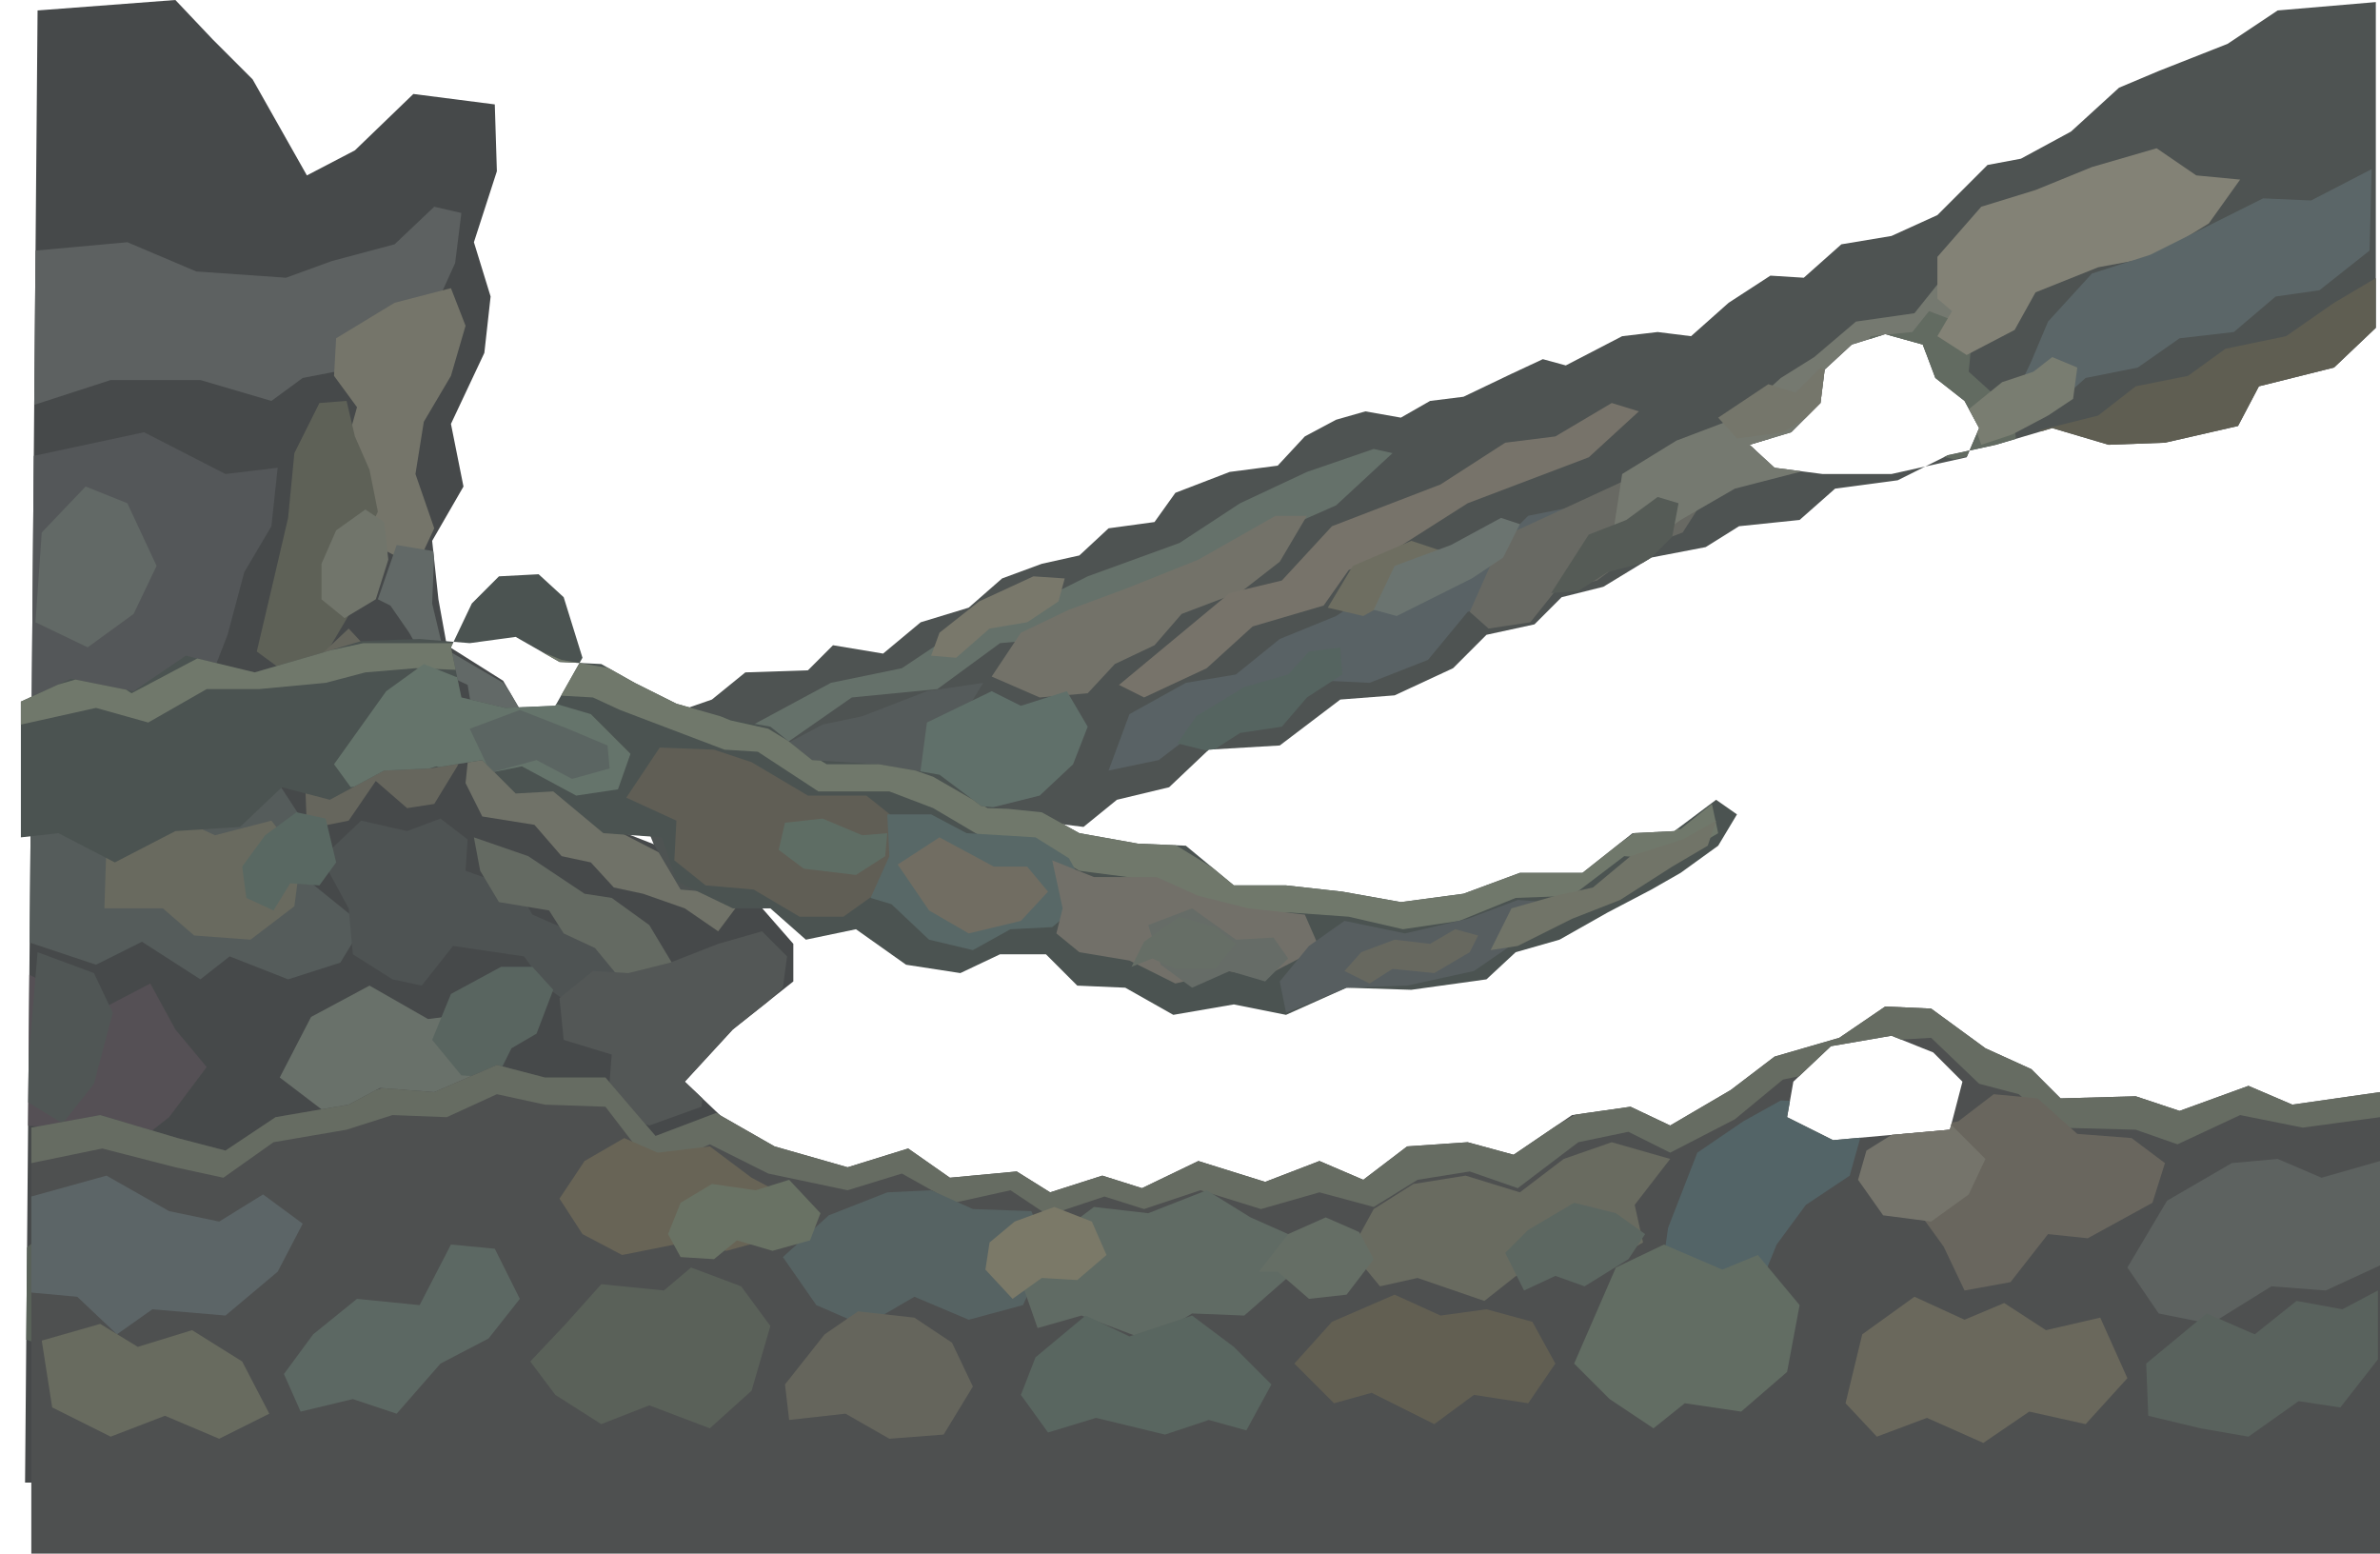
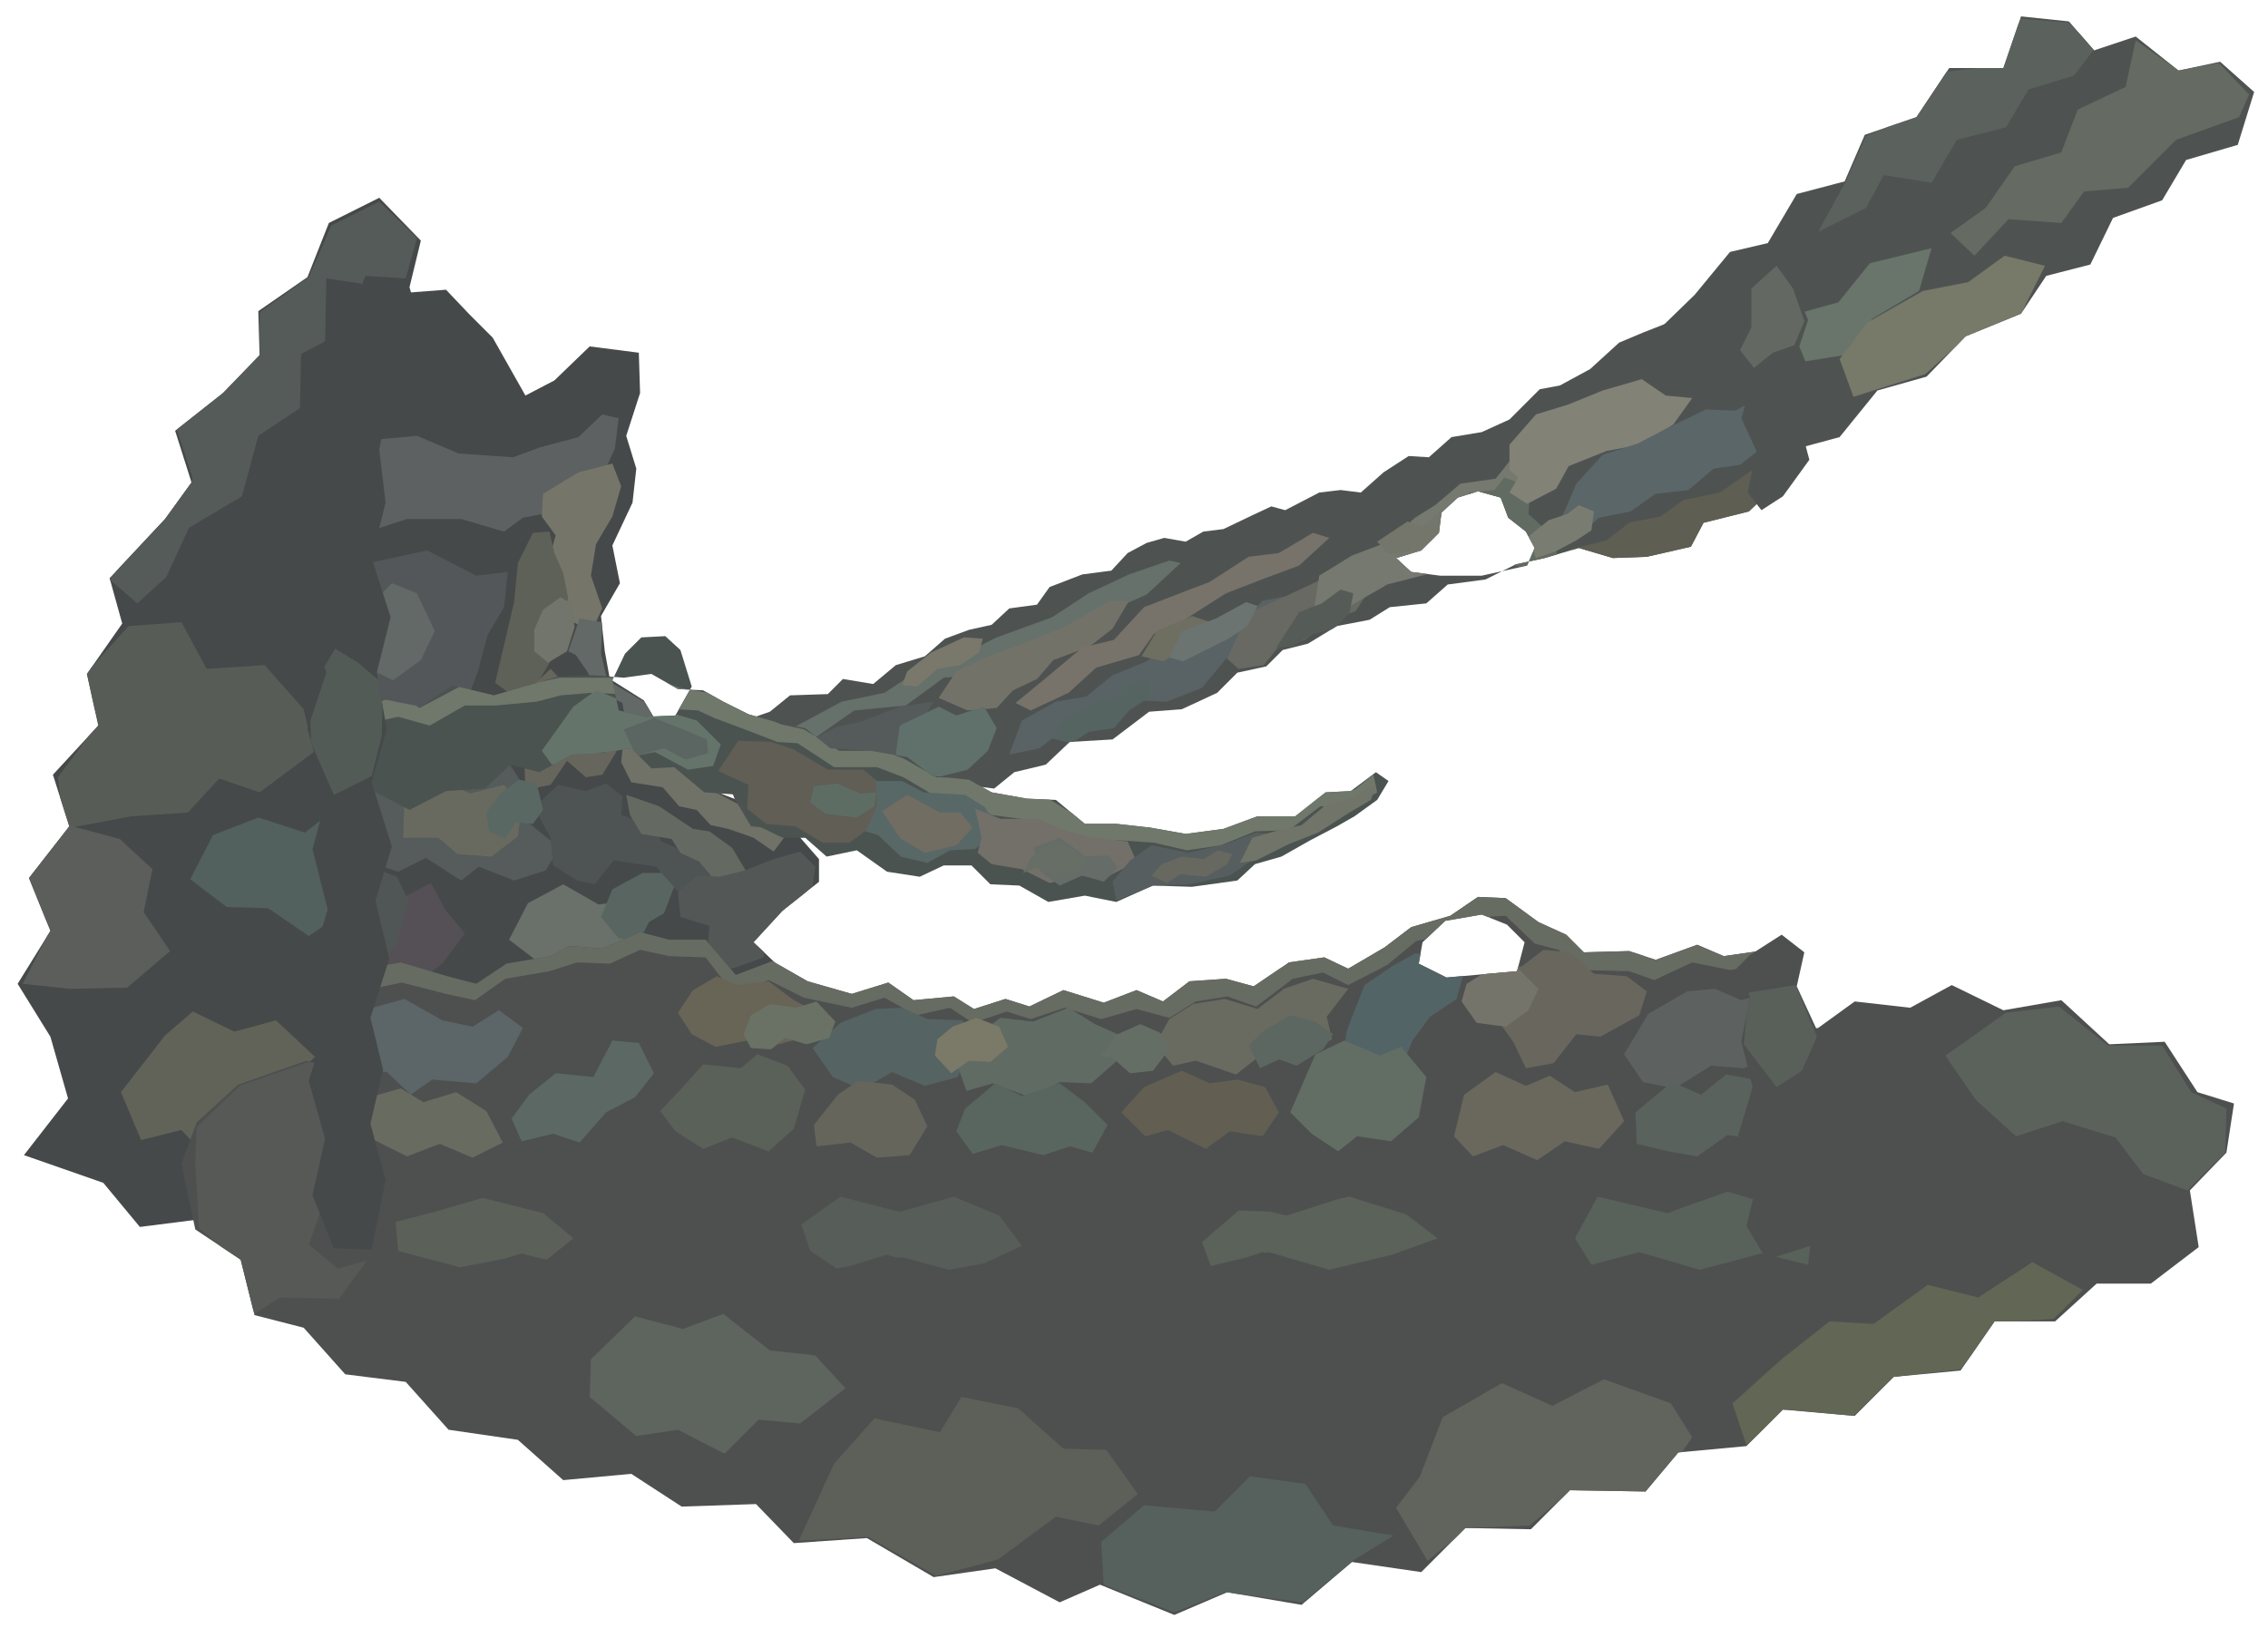
- <svg xmlns="http://www.w3.org/2000/svg" version="1.1" viewBox="-120 -150 1140 744" width="1140" height="744">
+ <svg xmlns="http://www.w3.org/2000/svg" version="1.1" viewBox="-390 -380 1800 1300" width="1800" height="1300">
  <defs>
+     <clipPath id="clip-edge-spine" clipPathUnits="userSpaceOnUse">
+       <path d="M-371 537 -336 492 -350 443 -376 401 -350 359 -367 317 -335 276 -348 235 -312 196 -321 155 -293 115 -303 79 -259 32 -238 3 -251 -38 -213 -68 -184 -98 -185 -133 -146 -160 -129 -203 -89 -223 -56 -189 -65 -152 -52 -107 -64 -60 -46 -11 -66 55 -63 105 -72 154 -57 210 -68 261 -53 318 -59 390 -62 454 -75 560 -125 609 -171 621 -224 587 -279 594 -308 559Z" clip-rule="evenodd" fill-rule="evenodd" />
+     </clipPath>
+     <clipPath id="clip-edge-upper-cap" clipPathUnits="userSpaceOnUse">
+       <path d="M920 -112 955 -146 983 -180 1013 -187 1036 -226 1074 -236 1090 -273 1131 -287 1157 -326 1200 -326 1214 -367 1252 -363 1272 -340 1305 -351 1339 -324 1372 -331 1399 -307 1386 -265 1345 -253 1326 -221 1287 -207 1269 -170 1234 -161 1214 -131 1170 -113 1139 -81 1100 -70 1070 -33 1033 -23 999 6 962 22 948 -16 960 -53Z" clip-rule="evenodd" fill-rule="evenodd" />
+     </clipPath>
+     <clipPath id="clip-edge-basin" clipPathUnits="userSpaceOnUse">
+       <path d="M-246 544 -234 511 -201 481 -147 462 -91 475 0 482 114 493 201 507 314 488 395 504 513 499 637 477 773 484 874 472 1001 445 1053 436 1082 415 1126 420 1159 402 1200 422 1246 414 1284 449 1328 447 1354 487 1383 496 1377 535 1348 565 1355 610 1317 639 1274 639 1241 669 1193 669 1166 708 1113 713 1082 744 1025 739 996 768 942 773 916 804 856 803 825 834 773 833 738 868 683 860 643 894 584 884 542 902 483 878 451 892 400 865 351 872 298 841 240 845 210 814 151 816 111 790 57 795 21 763 -34 755 -68 717 -116 711 -149 674 -188 664 -199 620 -235 596Z" clip-rule="evenodd" fill-rule="evenodd" />
+     </clipPath>
    <clipPath id="clip-west-spine" clipPathUnits="userSpaceOnUse">
      <path d="M-102 -145L-36 -150 -18 -131 1 -112 27 -66 50 -78 78 -105 117 -100 118 -68 107 -34 115 -8 112 19 96 53 102 83 87 109 90 137 94 159 121 176 135 200 147 214 166 223 177 248 213 262 239 278 260 302 260 320 231 343 208 368 228 387 215 422 264 458 326 498 365 545 298 560H-108Z" clip-rule="evenodd" fill-rule="evenodd" />
    </clipPath>
    <clipPath id="clip-slanted-upper" clipPathUnits="userSpaceOnUse">
      <path d="M195 194L221 185 237 172 267 171 279 159 303 163 321 148 344 141 360 127 379 120 397 116 411 103 433 100 443 86 469 76 492 73 505 59 520 51 534 47 551 50 565 42 581 40 604 29 619 22 630 25 657 11 674 9 690 11 708 -5 728 -18 744 -17 762 -33 786 -37 808 -47 832 -71 848 -74 872 -87 895 -108 914 -116 947 -129 971 -145 1018 -149 1018 7 998 26 962 35 952 54 917 62 890 63 863 55 836 63 813 68 789 80 759 84 742 99 713 102 697 112 671 117 648 131 628 136 615 149 592 154 576 170 548 183 522 185 493 207 459 209 440 227 415 233 399 246 383 244 351 263 336 261 312 272 288 266 271 284 244 285 229 278 206 276 193 254 185 234 193 211Z M718 63L738 57 752 43 754 27 767 15 783 10 801 15 807 31 821 42 828 55 822 69 786 77 753 77 730 74Z" clip-rule="evenodd" fill-rule="evenodd" />
    </clipPath>
    <clipPath id="clip-middle" clipPathUnits="userSpaceOnUse">
      <path d="M-110 186L-86 175 -56 181 -31 164 2 172 33 163 53 157 81 156 105 158 127 155 148 167 168 168 184 177 204 187 232 195 249 198 269 214 301 216 330 221 350 236 379 239 397 249 425 254 448 255 471 274 496 274 523 277 551 282 581 278 608 268 638 268 662 249 682 248 702 233 712 240 703 255 685 268 671 276 650 287 627 300 606 306 592 319 556 324 525 323 496 336 471 331 442 336 419 323 396 322 381 307 359 307 340 316 314 312 290 295 266 300 249 285 231 285 204 272 197 251 169 249 145 229 127 230 111 214 86 218 64 219 38 233 15 227 -5 246 -36 248 -65 263 -92 249 -110 251Z M96 160L106 139 119 126 138 125 150 136 159 165 146 188 122 189 101 184Z" clip-rule="evenodd" fill-rule="evenodd" />
    </clipPath>
    <clipPath id="clip-lower" clipPathUnits="userSpaceOnUse">
      <path d="M-105 390L-72 384 -35 395 -12 401 12 385 47 379 62 371 88 373 118 360 141 366 170 366 194 394 223 383 251 399 286 409 315 400 335 414 367 411 383 421 408 413 427 419 454 406 486 416 512 406 533 415 554 399 583 397 605 403 633 384 661 380 680 389 709 372 730 356 761 347 783 332 805 333 831 352 853 362 867 376 903 375 924 382 957 370 978 379 1020 373V594H-105Z M739 368L757 351 786 346 806 354 820 368 814 391 758 396 736 385Z" clip-rule="evenodd" fill-rule="evenodd" />
    </clipPath>
+     <clipPath id="clip-edge-joint-basin" clipPathUnits="userSpaceOnUse">
+       <path d="M-136 583 -88 571 -48 583 -6 569 44 583 97 570 140 580 184 570 232 584 279 568 323 580 373 567 426 583 477 568 526 582 579 572 631 585 681 569 725 581 772 568 823 579 875 568 934 583 980 565 1024 579 1049 588 1046 625 1008 618 958 629 910 615 862 630 812 615 762 629 716 616 663 630 612 614 567 629 516 614 464 628 412 617 363 631 314 616 268 630 221 616 171 628 128 614 78 631 24 615 -25 630 -73 614 -122 627 -145 608Z" clip-rule="evenodd" fill-rule="evenodd" />
+     </clipPath>
+     <clipPath id="clip-edge-joint-east" clipPathUnits="userSpaceOnUse">
+       <path d="M998 -155 1022 -173 1033 -155 1045 -126 1038 -105 1049 -78 1038 -45 1046 -15 1025 14 1008 25 997 11 1004 -22 992 -48 1000 -75 988 -101 998 -123Z" clip-rule="evenodd" fill-rule="evenodd" />
+     </clipPath>
+     <clipPath id="clip-edge-joint-west" clipPathUnits="userSpaceOnUse">
+       <path d="M-131 -159 -104 -155 -83 -139 -92 -103 -81 -66 -89 -23 -84 19 -95 63 -80 110 -91 154 -83 199 -95 241 -79 292 -92 335 -81 381 -96 428 -86 469 -96 512 -84 557 -95 612 -125 611 -142 569 -132 524 -145 478 -131 434 -143 386 -130 342 -142 294 -130 250 -146 199 -131 154 -146 106 -134 65 -147 23 -135 -22 -146 -67 -132 -109Z" clip-rule="evenodd" fill-rule="evenodd" />
+     </clipPath>
+     <clipPath id="clip-edge-joint-east-low" clipPathUnits="userSpaceOnUse">
+       <path d="M999 378 1024 362 1042 376 1036 403 1054 442 1042 469 1054 512 1041 543 1052 576 1047 609 1012 620 996 593 1005 557 989 523 1001 483 992 447 999 411 987 390Z" clip-rule="evenodd" fill-rule="evenodd" />
+     </clipPath>
  </defs>
+   <g id="edge-spine-body">
+     <path id="edge-spine-body-0" fill-rule="evenodd" fill="#46494a" d="M-371 537 -336 492 -350 443 -376 401 -350 359 -367 317 -335 276 -348 235 -312 196 -321 155 -293 115 -303 79 -259 32 -238 3 -251 -38 -213 -68 -184 -98 -185 -133 -146 -160 -129 -203 -89 -223 -56 -189 -65 -152 -52 -107 -64 -60 -46 -11 -66 55 -63 105 -72 154 -57 210 -68 261 -53 318 -59 390 -62 454 -75 560 -125 609 -171 621 -224 587 -279 594 -308 559Z" />
+   </g>
+   <g id="edge-spine-facets" clip-path="url(#clip-edge-spine)">
+     <path id="edge-spine-facets-0" fill-rule="evenodd" fill="#555b58" d="M-303 80 -261 30 -237 0 -250 -40 -217 -65 -184 -100 -184 -132 -145 -160 -127 -201 -89 -220 -59 -191 -68 -159 -100 -161 -117 -117 -151 -99 -152 -56 -185 -34 -198 14 -240 39 -258 78 -281 99Z" />
+     <path id="edge-spine-facets-1" fill-rule="evenodd" fill="#575d56" d="M-339 278 -344 237 -312 194 -322 155 -288 117 -246 114 -226 151 -180 148 -149 183 -141 217 -184 249 -216 238 -241 265 -286 268Z" />
+     <path id="edge-spine-facets-2" fill-rule="evenodd" fill="#53615e" d="M-221 283 -185 269 -148 281 -121 260 -91 280 -71 331 -79 354 -117 344 -145 363 -177 341 -210 340 -239 318Z" />
+     <path id="edge-spine-facets-3" fill-rule="evenodd" fill="#5b5e5b" d="M-350 358 -369 316 -336 275 -295 286 -269 310 -276 344 -255 375 -289 404 -334 405 -372 401Z" />
+     <path id="edge-spine-facets-4" fill-rule="evenodd" fill="#626358" d="M-294 487 -259 442 -237 423 -204 439 -171 430 -140 459 -164 481 -148 514 -177 537 -225 540 -246 517 -278 525Z" />
+   </g>
+   <g id="edge-upper-cap-body">
+     <path id="edge-upper-cap-body-0" fill-rule="evenodd" fill="#4e5352" d="M920 -112 955 -146 983 -180 1013 -187 1036 -226 1074 -236 1090 -273 1131 -287 1157 -326 1200 -326 1214 -367 1252 -363 1272 -340 1305 -351 1339 -324 1372 -331 1399 -307 1386 -265 1345 -253 1326 -221 1287 -207 1269 -170 1234 -161 1214 -131 1170 -113 1139 -81 1100 -70 1070 -33 1033 -23 999 6 962 22 948 -16 960 -53Z" />
+   </g>
+   <g id="edge-upper-cap-facets" clip-path="url(#clip-edge-upper-cap)">
+     <path id="edge-upper-cap-facets-0" fill-rule="evenodd" fill="#5b625e" d="M1053 -196 1075 -236 1091 -272 1129 -288 1154 -323 1196 -328 1214 -365 1252 -362 1272 -341 1256 -320 1220 -309 1202 -279 1163 -269 1143 -235 1105 -241 1091 -215Z" />
+     <path id="edge-upper-cap-facets-1" fill-rule="evenodd" fill="#656a62" d="M1177 -177 1204 -206 1246 -203 1264 -228 1299 -231 1337 -269 1387 -287 1395 -305 1371 -330 1339 -324 1305 -348 1297 -311 1259 -293 1246 -259 1209 -248 1186 -215 1158 -195Z" />
+     <path id="edge-upper-cap-facets-2" fill-rule="evenodd" fill="#69746a" d="M973 -92 1000 -91 1022 -127 1069 -140 1094 -171 1143 -183 1133 -149 1096 -127 1073 -98 1042 -93 1021 -63 989 -65 960 -52Z" />
+     <path id="edge-upper-cap-facets-3" fill-rule="evenodd" fill="#777969" d="M1070 -95 1092 -124 1136 -149 1172 -156 1201 -177 1233 -169 1214 -131 1170 -112 1138 -83 1103 -72 1081 -65Z" />
+   </g>
+   <g id="edge-basin-body">
+     <path id="edge-basin-body-0" fill-rule="evenodd" fill="#4e5050" d="M-246 544 -234 511 -201 481 -147 462 -91 475 0 482 114 493 201 507 314 488 395 504 513 499 637 477 773 484 874 472 1001 445 1053 436 1082 415 1126 420 1159 402 1200 422 1246 414 1284 449 1328 447 1354 487 1383 496 1377 535 1348 565 1355 610 1317 639 1274 639 1241 669 1193 669 1166 708 1113 713 1082 744 1025 739 996 768 942 773 916 804 856 803 825 834 773 833 738 868 683 860 643 894 584 884 542 902 483 878 451 892 400 865 351 872 298 841 240 845 210 814 151 816 111 790 57 795 21 763 -34 755 -68 717 -116 711 -149 674 -188 664 -199 620 -235 596Z" />
+   </g>
+   <g id="edge-basin-facets" clip-path="url(#clip-edge-basin)">
+     <path id="edge-basin-facets-0" fill-rule="evenodd" fill="#575956" d="M-235 544 -234 515 -200 482 -145 463 -100 473 -121 505 -102 549 -119 577 -99 621 -121 651 -168 650 -188 663 -201 621 -232 595Z" />
+     <path id="edge-basin-facets-1" fill-rule="evenodd" fill="#5e645e" d="M79 699 114 665 152 675 184 663 221 692 257 696 281 722 245 750 212 747 185 774 148 755 115 760 78 729Z" />
+     <path id="edge-basin-facets-2" fill-rule="evenodd" fill="#5d6059" d="M272 782 304 746 356 757 373 729 418 738 454 770 488 771 513 806 482 831 448 824 402 858 353 871 299 840 244 843Z" />
+     <path id="edge-basin-facets-3" fill-rule="evenodd" fill="#56615d" d="M484 844 518 815 574 820 602 792 646 798 668 831 716 839 685 858 644 892 582 884 542 900 486 878Z" />
+     <path id="edge-basin-facets-4" fill-rule="evenodd" fill="#60645d" d="M755 745 802 718 842 736 883 715 936 734 953 761 933 790 916 804 856 804 824 831 775 833 743 859 718 817 737 792Z" />
+     <path id="edge-basin-facets-5" fill-rule="evenodd" fill="#626655" d="M1024 699 1062 669 1097 671 1140 640 1180 650 1223 622 1263 644 1240 667 1194 670 1166 707 1113 713 1081 744 1028 739 996 767 985 734Z" />
+     <path id="edge-basin-facets-6" fill-rule="evenodd" fill="#5b625c" d="M1154 458 1202 424 1244 419 1283 450 1326 450 1349 487 1377 500 1376 535 1346 565 1311 552 1289 523 1247 510 1210 522 1178 493Z" />
+   </g>
  <g id="west-spine-body">
    <path id="west-spine-body-0" fill-rule="evenodd" fill="#46494a" d="M-102 -145L-36 -150 -18 -131 1 -112 27 -66 50 -78 78 -105 117 -100 118 -68 107 -34 115 -8 112 19 96 53 102 83 87 109 90 137 94 159 121 176 135 200 147 214 166 223 177 248 213 262 239 278 260 302 260 320 231 343 208 368 228 387 215 422 264 458 326 498 365 545 298 560H-108Z" />
  </g>
  <g id="west-spine-facets" clip-path="url(#clip-west-spine)">
    <path id="west-spine-facets-0" fill-rule="evenodd" fill="#5d6161" d="M-103 -30 -59 -34 -26 -20 17 -17 39 -25 69 -33 88 -51 101 -48 98 -24 88 -2 67 10 56 25 25 31 10 42 -24 32 -67 32 -104 44Z" />
    <path id="west-spine-facets-1" fill-rule="evenodd" fill="#75756a" d="M41 12 69 -5 96 -12 103 6 96 30 83 52 79 77 88 103 81 118 69 116 52 107 56 84 46 63 51 45 40 30Z" />
    <path id="west-spine-facets-2" fill-rule="evenodd" fill="#5e6157" d="M33 43 46 42 50 59 57 75 61 95 51 117 48 143 35 165 22 176 3 162 11 128 18 98 21 67Z" />
    <path id="west-spine-facets-3" fill-rule="evenodd" fill="#545759" d="M-107 69 -51 57 -12 77 13 74 10 102 -3 124 -11 154 -18 172 -30 203 -51 215 -78 200 -106 207Z" />
    <path id="west-spine-facets-4" fill-rule="evenodd" fill="#626967" d="M70 111 88 114 87 139 92 160 121 177 131 191 125 205 107 196 104 178 85 169 76 153 67 140 61 137Z" />
    <path id="west-spine-facets-5" fill-rule="evenodd" fill="#66665d" d="M29 168 47 151 61 166 81 181 86 199 103 208 99 217 88 235 75 237 60 224 47 243 27 247 26 220 16 203Z" />
    <path id="west-spine-facets-6" fill-rule="evenodd" fill="#707268" d="M106 196 127 201 137 220 166 227 170 245 201 261 223 267 233 284 224 296 208 285 188 278 174 275 163 263 149 260 136 245 111 241 103 225Z" />
    <path id="west-spine-facets-7" fill-rule="evenodd" fill="#555c5b" d="M-107 231 -75 224 -48 231 -20 218 12 223 27 246 28 272 54 293 43 311 18 319 -10 308 -24 319 -52 301 -74 312 -107 301Z" />
    <path id="west-spine-facets-8" fill-rule="evenodd" fill="#4e5353" d="M34 261 53 243 75 248 91 242 104 252 103 267 128 276 135 288 174 305 177 328 159 335 142 323 131 308 97 303 82 322 68 319 49 307 47 285Z" />
    <path id="west-spine-facets-9" fill-rule="evenodd" fill="#646a62" d="M107 251 133 260 160 278 173 280 191 293 203 313 179 321 165 304 150 297 143 286 119 282 110 267Z" />
    <path id="west-spine-facets-10" fill-rule="evenodd" fill="#535756" d="M164 315 181 316 201 311 224 302 245 296 257 308 255 323 241 336 232 354 218 364 216 380 191 389 171 381 173 355 150 348 148 328Z" />
    <path id="west-spine-facets-11" fill-rule="evenodd" fill="#69716a" d="M29 337 57 322 85 338 109 335 118 350 103 375 109 402 88 422 58 413 56 391 35 382 14 366Z" />
    <path id="west-spine-facets-12" fill-rule="evenodd" fill="#555055" d="M-110 315 -71 333 -48 321 -36 343 -21 361 -39 385 -53 396 -91 390 -108 389Z" />
    <path id="west-spine-facets-13" fill-rule="evenodd" fill="#5d5e54" d="M109 379 132 371 150 373 166 389 155 412 160 433 193 442 213 465 213 486 182 474 164 464 139 469 117 457 121 427 104 415Z" />
    <path id="west-spine-facets-14" fill-rule="evenodd" fill="#596259" d="M-109 449 -79 424 -58 424 -40 440 -15 436 16 444 32 466 19 486 24 524 13 540 -23 531 -38 511 -64 516 -83 500 -109 491Z" />
    <path id="west-spine-facets-15" fill-rule="evenodd" fill="#626966" d="M-100 105 -79 83 -59 91 -45 121 -56 144 -78 160 -103 148Z" />
    <path id="west-spine-facets-16" fill-rule="evenodd" fill="#696a5f" d="M-69 254 -41 239 -17 250 10 243 24 261 21 284 0 300 -27 298 -42 285 -70 285Z" />
    <path id="west-spine-facets-17" fill-rule="evenodd" fill="#505655" d="M-102 306 -75 316 -66 335 -75 369 -90 388 -108 377Z" />
    <path id="west-spine-facets-18" fill-rule="evenodd" fill="#5e6460" d="M62 441 87 420 101 425 116 444 113 468 97 492 66 486 47 472Z" />
    <path id="west-spine-facets-19" fill-rule="evenodd" fill="#71756b" d="M41 104 55 94 64 100 66 118 60 137 45 146 34 137 34 120Z" />
    <path id="west-spine-facets-20" fill-rule="evenodd" fill="#596862" d="M7 250 22 239 36 242 41 263 33 274 19 273 11 286 -2 280 -4 265Z" />
    <path id="west-spine-facets-21" fill-rule="evenodd" fill="#596560" d="M96 326 120 313 135 313 145 324 137 345 125 352 118 366 101 365 87 348Z" />
  </g>
  <g id="slanted-upper-body">
    <path id="slanted-upper-body-0" fill-rule="evenodd" fill="#4e5352" d="M195 194L221 185 237 172 267 171 279 159 303 163 321 148 344 141 360 127 379 120 397 116 411 103 433 100 443 86 469 76 492 73 505 59 520 51 534 47 551 50 565 42 581 40 604 29 619 22 630 25 657 11 674 9 690 11 708 -5 728 -18 744 -17 762 -33 786 -37 808 -47 832 -71 848 -74 872 -87 895 -108 914 -116 947 -129 971 -145 1018 -149 1018 7 998 26 962 35 952 54 917 62 890 63 863 55 836 63 813 68 789 80 759 84 742 99 713 102 697 112 671 117 648 131 628 136 615 149 592 154 576 170 548 183 522 185 493 207 459 209 440 227 415 233 399 246 383 244 351 263 336 261 312 272 288 266 271 284 244 285 229 278 206 276 193 254 185 234 193 211Z M718 63L738 57 752 43 754 27 767 15 783 10 801 15 807 31 821 42 828 55 822 69 786 77 753 77 730 74Z" />
  </g>
  <g id="slanted-upper-facets" clip-path="url(#clip-slanted-upper)">
    <path id="slanted-upper-facets-0" fill-rule="evenodd" fill="#65716a" d="M226 205 278 177 312 170 348 146 377 138 401 126 445 110 474 91 506 76 538 65 547 67 520 92 486 107 453 125 407 140 381 156 359 158 329 180 288 184 255 207 231 213Z" />
    <path id="slanted-upper-facets-1" fill-rule="evenodd" fill="#737269" d="M369 153 392 142 419 132 454 118 491 97 506 97 493 119 475 133 446 144 433 159 414 168 401 182 378 184 355 174Z" />
    <path id="slanted-upper-facets-2" fill-rule="evenodd" fill="#555b5b" d="M207 224 242 214 274 197 293 193 324 181 351 177 333 206 329 230 306 243 272 243 251 263 225 264 207 252Z" />
    <path id="slanted-upper-facets-3" fill-rule="evenodd" fill="#60706a" d="M324 196 355 181 369 188 391 181 401 198 394 216 378 231 350 238 333 254 315 251 320 226Z" />
-     <path id="slanted-upper-facets-4" fill-rule="evenodd" fill="#77736a" d="M469 134 494 128 518 102 570 82 601 62 625 59 652 43 665 47 641 69 583 91 550 112 526 123 514 140 480 150 458 170 428 184 416 178Z" />
+     <path id="slanted-upper-facets-4" fill-rule="evenodd" fill="#77736a" d="M438 160 469 134 494 128 518 102 549 90 570 82 601 62 625 59 652 43 665 47 641 69 614 79 583 91 550 112 526 123 514 140 480 150 458 170 428 184 416 178Z" />
    <path id="slanted-upper-facets-5" fill-rule="evenodd" fill="#596265" d="M421 192 448 177 472 173 493 156 520 145 544 129 570 123 595 114 612 97 642 91 660 89 644 112 615 136 583 143 564 166 536 177 515 176 486 198 452 201 435 214 411 219Z" />
-     <path id="slanted-upper-facets-6" fill-rule="evenodd" fill="#686963" d="M600 107 665 77 681 64 697 61 724 41 736 44 727 61 702 80 686 105 665 113 645 128 625 133 613 148 593 151 584 143Z" />
+     <path id="slanted-upper-facets-6" fill-rule="evenodd" fill="#686963" d="M600 107 631 93 665 77 681 64 697 61 724 41 736 44 727 61 702 80 686 105 665 113 645 128 625 133 613 148 593 151 584 143Z" />
    <path id="slanted-upper-facets-7" fill-rule="evenodd" fill="#757970" d="M657 77 683 61 712 50 733 31 749 21 769 4 797 0 813 -20 832 -27 825 -6 805 13 798 31 781 46 759 57 742 76 711 84 685 99 668 111 653 103Z" />
    <path id="slanted-upper-facets-8" fill-rule="evenodd" fill="#626b61" d="M765 35 776 11 796 9 804 -1 825 7 823 28 844 47 846 63 816 70 804 67 795 51 774 51Z" />
    <path id="slanted-upper-facets-9" fill-rule="evenodd" fill="#838276" d="M808 -27 829 -51 855 -59 882 -70 913 -79 932 -66 953 -64 938 -43 912 -27 885 -22 855 -10 845 8 822 20 808 11 815 -1 808 -7Z" />
-     <path id="slanted-upper-facets-10" fill-rule="evenodd" fill="#5b6668" d="M882 -19 910 -28 964 -55 987 -54 1016 -69 1015 -30 991 -11 970 -8 950 9 924 12 904 26 879 31 860 48 844 42 853 23 861 4Z" />
+     <path id="slanted-upper-facets-10" fill-rule="evenodd" fill="#5b6668" d="M882 -19 910 -28 931 -39 964 -55 987 -54 1016 -69 1015 -30 991 -11 970 -8 950 9 924 12 904 26 879 31 860 48 844 42 853 23 861 4Z" />
    <path id="slanted-upper-facets-11" fill-rule="evenodd" fill="#5f5e52" d="M1020 -18 998 -5 975 11 946 17 928 30 903 35 885 49 857 56 867 66 904 70 926 62 953 63 975 48 1002 39 1020 25Z" />
    <path id="slanted-upper-facets-12" fill-rule="evenodd" fill="#626d67" d="M255 231 280 224 304 218 319 223 312 247 293 252 283 264 263 260 250 249Z" />
    <path id="slanted-upper-facets-13" fill-rule="evenodd" fill="#6e6e61" d="M528 121 556 109 571 114 558 131 533 145 516 141Z" />
    <path id="slanted-upper-facets-14" fill-rule="evenodd" fill="#75766b" d="M703 50 727 34 740 38 752 26 759 30 753 45 734 57 712 60Z" />
    <path id="slanted-upper-facets-15" fill-rule="evenodd" fill="#79786b" d="M349 138 375 126 390 127 387 138 372 148 354 151 338 165 326 164 330 153Z" />
    <path id="slanted-upper-facets-16" fill-rule="evenodd" fill="#556460" d="M453 193 476 179 497 173 507 162 522 160 523 173 506 184 494 198 474 201 460 210 444 206Z" />
    <path id="slanted-upper-facets-17" fill-rule="evenodd" fill="#6b7470" d="M548 121 575 111 599 98 608 101 600 117 585 127 567 136 549 145 538 142Z" />
    <path id="slanted-upper-facets-18" fill-rule="evenodd" fill="#555b56" d="M641 106 659 99 674 88 684 91 681 107 669 119 650 124 636 133 623 134Z" />
    <path id="slanted-upper-facets-19" fill-rule="evenodd" fill="#797d71" d="M823 46 839 33 854 28 863 21 875 26 873 41 861 49 844 58 829 63Z" />
  </g>
  <g id="middle-body">
    <path id="middle-body-0" fill-rule="evenodd" fill="#4b5351" d="M-110 186L-86 175 -56 181 -31 164 2 172 33 163 53 157 81 156 105 158 127 155 148 167 168 168 184 177 204 187 232 195 249 198 269 214 301 216 330 221 350 236 379 239 397 249 425 254 448 255 471 274 496 274 523 277 551 282 581 278 608 268 638 268 662 249 682 248 702 233 712 240 703 255 685 268 671 276 650 287 627 300 606 306 592 319 556 324 525 323 496 336 471 331 442 336 419 323 396 322 381 307 359 307 340 316 314 312 290 295 266 300 249 285 231 285 204 272 197 251 169 249 145 229 127 230 111 214 86 218 64 219 38 233 15 227 -5 246 -36 248 -65 263 -92 249 -110 251Z M96 160L106 139 119 126 138 125 150 136 159 165 146 188 122 189 101 184Z" />
  </g>
  <g id="middle-facets" clip-path="url(#clip-middle)">
-     <path id="middle-facets-0" fill-rule="evenodd" fill="#70786b" d="M-110 183 -72 172 -57 182 -23 164 4 167 31 163 54 158 110 158 127 157 149 166 172 170 183 176 230 195 248 199 276 216 310 216 327 222 353 237 383 238 397 249 442 254 473 273 497 271 523 277 552 280 582 276 607 266 639 266 664 248 685 247 700 235 703 249 681 262 658 260 633 279 606 280 579 291 552 295 526 289 498 287 471 289 441 274 420 270 397 267 375 254 349 250 327 237 306 229 272 229 243 210 227 209 177 190 164 184 146 183 125 169 104 171 79 170 55 172 36 177 4 180 -21 180 -49 196 -74 189 -110 197Z" />
-     <path id="middle-facets-1" fill-rule="evenodd" fill="#65746b" d="M65 181 83 168 98 174 119 179 163 192 182 211 176 228 156 231 130 217 105 222 89 217 69 223 48 227 40 216Z" />
+     <path id="middle-facets-0" fill-rule="evenodd" fill="#70786b" d="M-110 183 -72 172 -57 182 -23 164 4 167 31 163 54 158 82 158 110 158 127 157 149 166 172 170 183 176 205 185 230 195 248 199 276 216 310 216 327 222 353 237 383 238 397 249 419 251 442 254 473 273 497 271 523 277 552 280 582 276 607 266 639 266 664 248 685 247 700 235 703 249 681 262 658 260 633 279 606 280 579 291 552 295 526 289 498 287 471 289 441 274 420 270 397 267 375 254 349 250 327 237 306 229 272 229 243 210 227 209 201 199 177 190 164 184 146 183 125 169 104 171 79 170 55 172 36 177 4 180 -21 180 -49 196 -74 189 -110 197Z" />
+     <path id="middle-facets-1" fill-rule="evenodd" fill="#65746b" d="M65 181 83 168 98 174 119 179 146 187 163 192 182 211 176 228 156 231 130 217 105 222 89 217 69 223 48 227 40 216Z" />
    <path id="middle-facets-2" fill-rule="evenodd" fill="#605e55" d="M196 208 222 209 240 215 267 231 295 231 315 247 312 269 284 289 263 289 241 276 218 274 203 262 204 243 180 232Z" />
    <path id="middle-facets-3" fill-rule="evenodd" fill="#586867" d="M305 240 326 240 343 249 376 251 392 261 402 279 384 294 364 295 346 305 325 300 307 283 297 280 306 260Z" />
    <path id="middle-facets-4" fill-rule="evenodd" fill="#727069" d="M384 262 404 270 434 270 454 279 478 285 505 288 512 304 485 318 468 315 443 321 421 310 397 306 386 297 389 285Z" />
    <path id="middle-facets-5" fill-rule="evenodd" fill="#575e60" d="M507 303 524 291 553 297 583 290 607 281 622 282 602 304 586 315 554 322 525 323 496 335 493 320Z" />
    <path id="middle-facets-6" fill-rule="evenodd" fill="#717468" d="M604 285 625 279 643 275 661 260 686 252 702 243 698 255 681 265 656 281 633 290 607 303 594 305Z" />
    <path id="middle-facets-7" fill-rule="evenodd" fill="#5b6562" d="M105 199 129 190 152 199 171 207 172 218 154 223 137 214 115 220Z" />
    <path id="middle-facets-8" fill-rule="evenodd" fill="#716d62" d="M310 264 330 251 356 265 372 265 382 277 369 291 344 297 325 286Z" />
    <path id="middle-facets-9" fill-rule="evenodd" fill="#666c67" d="M430 293 451 285 472 300 490 299 497 309 486 320 469 315 451 323 436 312Z" />
    <path id="middle-facets-10" fill-rule="evenodd" fill="#5e6d64" d="M256 244 274 242 293 250 305 249 304 260 290 269 265 266 253 257Z" />
    <path id="middle-facets-11" fill-rule="evenodd" fill="#666e66" d="M428 301 445 289 462 294 472 302 462 314 443 314 432 309 422 313Z" />
    <path id="middle-facets-12" fill-rule="evenodd" fill="#67685f" d="M532 306 548 300 565 302 577 295 588 298 584 306 567 316 547 314 536 321 524 315Z" />
  </g>
  <g id="lower-body">
    <path id="lower-body-0" fill-rule="evenodd" fill="#4e5050" d="M-105 390L-72 384 -35 395 -12 401 12 385 47 379 62 371 88 373 118 360 141 366 170 366 194 394 223 383 251 399 286 409 315 400 335 414 367 411 383 421 408 413 427 419 454 406 486 416 512 406 533 415 554 399 583 397 605 403 633 384 661 380 680 389 709 372 730 356 761 347 783 332 805 333 831 352 853 362 867 376 903 375 924 382 957 370 978 379 1020 373V594H-105Z M739 368L757 351 786 346 806 354 820 368 814 391 758 396 736 385Z" />
  </g>
  <g id="lower-facets" clip-path="url(#clip-lower)">
    <path id="lower-facets-0" fill-rule="evenodd" fill="#666c62" d="M-105 388 -69 380 -22 396 -12 397 12 382 46 377 66 370 93 370 118 359 141 364 170 364 195 391 223 380 253 397 285 406 317 399 337 413 367 408 384 418 409 411 429 417 455 403 486 414 513 404 534 413 554 396 584 395 605 401 636 383 662 379 679 388 711 369 730 353 761 345 783 329 808 331 833 350 854 359 869 373 902 372 924 380 956 369 982 376 1020 369 1020 385 983 390 953 384 923 398 903 391 865 390 847 374 828 369 805 347 788 348 763 361 734 367 711 386 680 402 660 392 636 397 607 419 584 411 559 415 538 428 512 421 484 429 455 420 428 429 409 423 382 432 364 420 337 426 312 412 286 420 248 412 220 398 193 410 170 380 141 379 118 374 94 385 68 384 46 391 11 397 -13 414 -36 409 -71 400 -105 407Z" />
    <path id="lower-facets-1" fill-rule="evenodd" fill="#686456" d="M160 406 179 395 195 402 220 399 240 414 257 423 250 443 228 449 208 445 178 451 159 441 148 424Z" />
    <path id="lower-facets-2" fill-rule="evenodd" fill="#566363" d="M277 432 305 421 326 420 346 429 374 430 382 449 370 475 344 482 318 471 294 485 271 475 255 452Z" />
    <path id="lower-facets-3" fill-rule="evenodd" fill="#606b64" d="M376 449 404 428 430 431 458 420 479 433 497 441 500 459 476 480 451 479 430 492 398 480 377 486 370 466Z" />
    <path id="lower-facets-4" fill-rule="evenodd" fill="#696b60" d="M538 429 557 417 582 413 608 421 629 405 652 397 680 405 663 427 667 445 638 462 610 458 591 473 559 462 541 466 527 449Z" />
    <path id="lower-facets-5" fill-rule="evenodd" fill="#536467" d="M693 402 715 387 733 377 758 378 773 388 766 413 745 427 731 446 720 473 694 482 675 466 679 438Z" />
    <path id="lower-facets-6" fill-rule="evenodd" fill="#69665e" d="M786 393 818 387 835 374 856 376 875 393 901 395 917 407 911 426 880 443 861 441 843 464 821 468 811 447 798 429Z" />
    <path id="lower-facets-7" fill-rule="evenodd" fill="#5d6260" d="M918 425 949 407 971 405 992 414 1020 406V456L994 468 968 466 939 484 914 479 899 457Z" />
    <path id="lower-facets-8" fill-rule="evenodd" fill="#5c6567" d="M-105 423 -69 413 -39 430 -15 435 6 422 25 436 13 459 -12 480 -47 477 -64 489 -83 471 -105 469Z" />
    <path id="lower-facets-9" fill-rule="evenodd" fill="#625f52" d="M518 483 548 470 570 480 592 477 614 483 625 503 612 522 586 518 567 532 537 517 519 522 500 503Z" />
    <path id="lower-facets-10" fill-rule="evenodd" fill="#686b5f" d="M-100 492 -72 484 -54 495 -28 487 -4 502 9 527 -15 539 -41 528 -67 538 -95 524Z" />
    <path id="lower-facets-11" fill-rule="evenodd" fill="#5c6863" d="M30 489 51 472 81 475 96 446 117 448 129 472 114 491 91 503 70 527 49 520 24 526 16 508Z" />
    <path id="lower-facets-12" fill-rule="evenodd" fill="#5a6159" d="M151 484 168 465 198 468 211 457 235 466 249 485 240 516 220 534 191 523 168 532 146 518 134 502Z" />
    <path id="lower-facets-13" fill-rule="evenodd" fill="#65655c" d="M275 489 291 478 318 481 336 493 346 514 332 537 306 539 285 527 258 530 256 513Z" />
    <path id="lower-facets-14" fill-rule="evenodd" fill="#596660" d="M376 500 400 480 421 490 451 480 471 495 489 513 477 535 459 530 438 537 405 529 382 536 369 518Z" />
    <path id="lower-facets-15" fill-rule="evenodd" fill="#626d63" d="M654 457 677 446 705 458 722 451 742 475 736 507 714 526 687 522 672 534 651 520 634 503Z" />
    <path id="lower-facets-16" fill-rule="evenodd" fill="#6a685c" d="M772 489 797 471 821 482 840 474 860 487 886 481 899 510 879 532 852 526 830 541 803 529 779 538 764 522Z" />
    <path id="lower-facets-17" fill-rule="evenodd" fill="#59625d" d="M908 503 937 479 960 489 980 473 1002 477 1019 468 1019 501 1001 524 981 521 957 538 934 534 909 528Z" />
    <path id="lower-facets-18" fill-rule="evenodd" fill="#697264" d="M206 426 221 417 242 420 258 415 273 431 268 444 250 449 233 444 222 453 206 452 200 441Z" />
    <path id="lower-facets-19" fill-rule="evenodd" fill="#7b7968" d="M366 435 385 428 403 435 410 451 396 463 379 462 365 472 352 458 354 445Z" />
    <path id="lower-facets-20" fill-rule="evenodd" fill="#656e65" d="M497 441 515 433 531 440 538 453 525 470 507 472 492 459 483 459Z" />
    <path id="lower-facets-21" fill-rule="evenodd" fill="#5c6761" d="M612 439 634 426 654 431 668 441 660 453 639 466 625 461 610 468 601 450Z" />
    <path id="lower-facets-22" fill-rule="evenodd" fill="#75746b" d="M774 401 798 386 815 389 831 405 823 422 805 435 782 432 770 415Z" />
  </g>
+   <g id="edge-joint-basin-body">
+     <path id="edge-joint-basin-body-0" fill-rule="evenodd" fill="#4e5050" d="M-136 583 -88 571 -48 583 -6 569 44 583 97 570 140 580 184 570 232 584 279 568 323 580 373 567 426 583 477 568 526 582 579 572 631 585 681 569 725 581 772 568 823 579 875 568 934 583 980 565 1024 579 1049 588 1046 625 1008 618 958 629 910 615 862 630 812 615 762 629 716 616 663 630 612 614 567 629 516 614 464 628 412 617 363 631 314 616 268 630 221 616 171 628 128 614 78 631 24 615 -25 630 -73 614 -122 627 -145 608Z" />
+   </g>
+   <g id="edge-joint-basin-facets" clip-path="url(#clip-edge-joint-basin)">
+     <path id="edge-joint-basin-facets-0" fill-rule="evenodd" fill="#5b6059" d="M-76 590 -45 582 -7 571 41 583 65 603 44 620 27 616 -25 626 -74 613Z" />
+     <path id="edge-joint-basin-facets-1" fill-rule="evenodd" fill="#575d58" d="M246 592 277 570 324 582 367 570 403 585 421 609 391 623 363 628 326 618 274 627 253 613Z" />
+     <path id="edge-joint-basin-facets-2" fill-rule="evenodd" fill="#5a625a" d="M593 581 625 582 681 570 726 584 751 603 715 616 665 628 617 614 571 625 564 606Z" />
+     <path id="edge-joint-basin-facets-3" fill-rule="evenodd" fill="#58625a" d="M878 570 933 583 981 566 1018 577 1049 589 1045 624 1008 615 959 628 911 614 873 624 860 603Z" />
+   </g>
+   <g id="edge-joint-east-body">
+     <path id="edge-joint-east-body-0" fill-rule="evenodd" fill="#4e5352" d="M998 -155 1022 -173 1033 -155 1045 -126 1038 -105 1049 -78 1038 -45 1046 -15 1025 14 1008 25 997 11 1004 -22 992 -48 1000 -75 988 -101 998 -123Z" />
+   </g>
+   <g id="edge-joint-east-facets" clip-path="url(#clip-edge-joint-east)">
+     <path id="edge-joint-east-facets-0" fill-rule="evenodd" fill="#636962" d="M991 -102 1000 -120 1000 -151 1020 -169 1033 -151 1042 -125 1034 -106 1017 -100 1002 -88Z" />
+   </g>
+   <g id="edge-joint-west-body">
+     <path id="edge-joint-west-body-0" fill-rule="evenodd" fill="#46494a" d="M-131 -159 -104 -155 -83 -139 -92 -103 -81 -66 -89 -23 -84 19 -95 63 -80 110 -91 154 -83 199 -95 241 -79 292 -92 335 -81 381 -96 428 -86 469 -96 512 -84 557 -95 612 -125 611 -142 569 -132 524 -145 478 -131 434 -143 386 -130 342 -142 294 -130 250 -146 199 -131 154 -146 106 -134 65 -147 23 -135 -22 -146 -67 -132 -109Z" />
+   </g>
+   <g id="edge-joint-west-facets" clip-path="url(#clip-edge-joint-west)">
+     <path id="edge-joint-west-facets-0" fill-rule="evenodd" fill="#535b57" d="M-136 155 -124 135 -106 146 -86 163 -87 204 -95 236 -125 251 -143 210 -144 185Z" />
+   </g>
+   <g id="edge-joint-east-low-body">
+     <path id="edge-joint-east-low-body-0" fill-rule="evenodd" fill="#4e5050" d="M999 378 1024 362 1042 376 1036 403 1054 442 1042 469 1054 512 1041 543 1052 576 1047 609 1012 620 996 593 1005 557 989 523 1001 483 992 447 999 411 987 390Z" />
+   </g>
+   <g id="edge-joint-east-low-facets" clip-path="url(#clip-edge-joint-east-low)">
+     <path id="edge-joint-east-low-facets-0" fill-rule="evenodd" fill="#59605a" d="M998 408 1035 402 1052 443 1040 470 1020 483 994 449Z" />
+   </g>
</svg>
